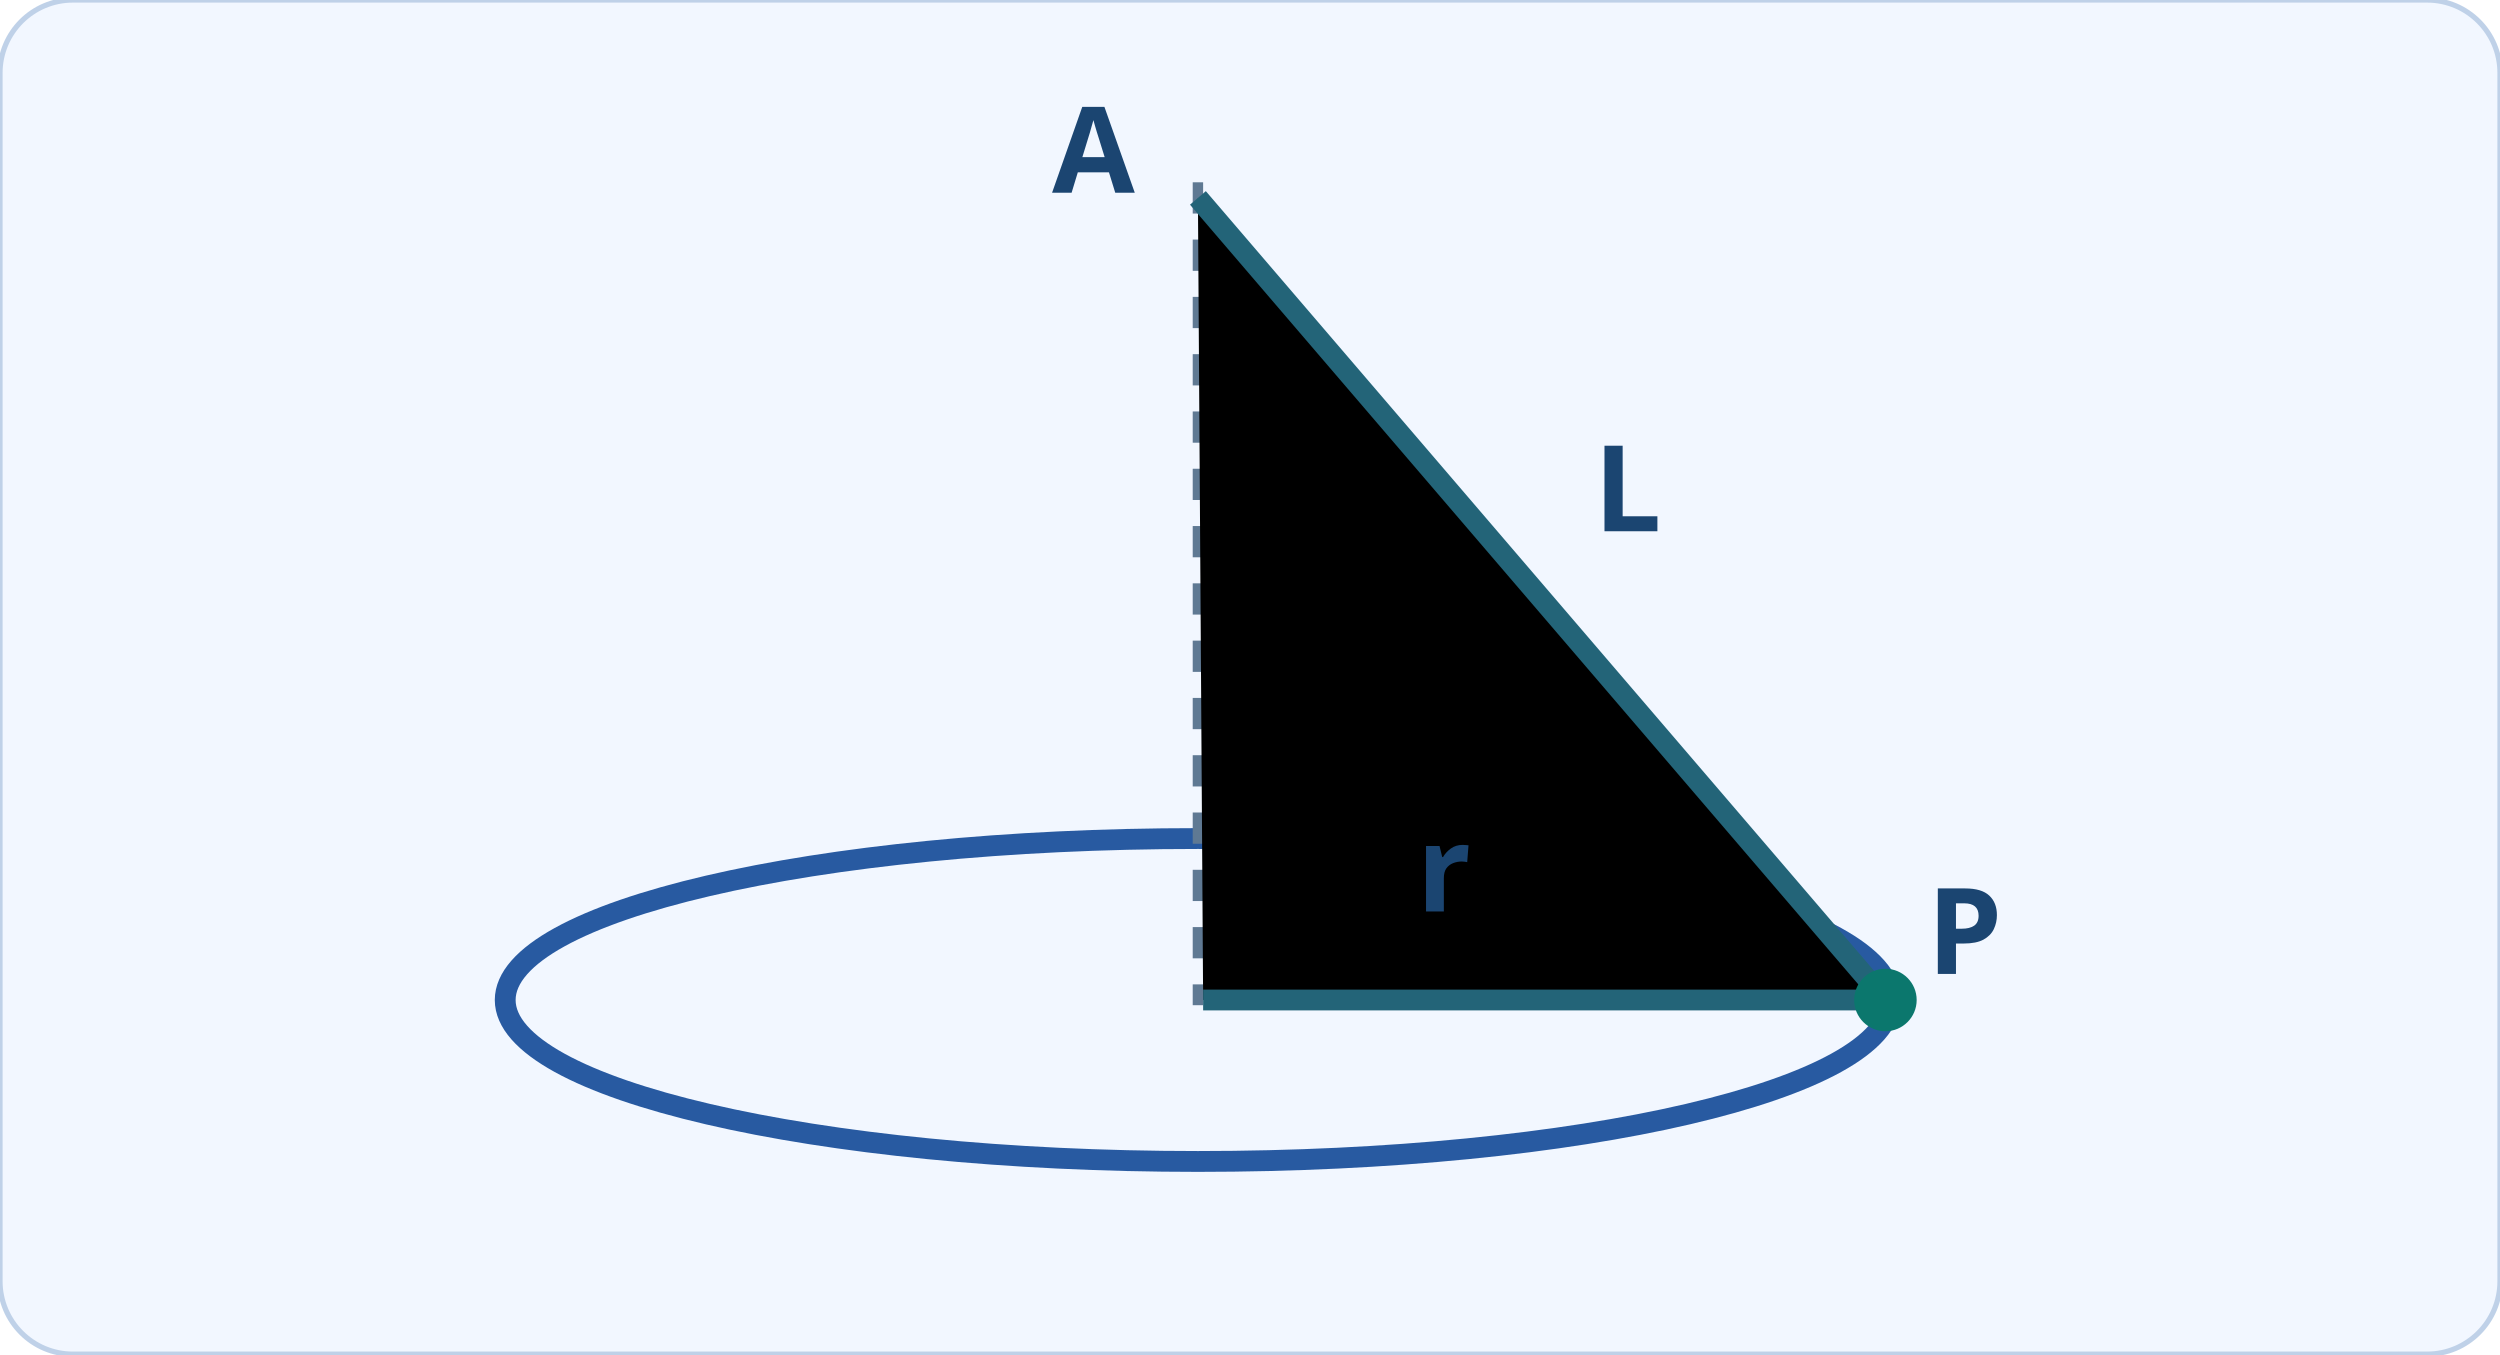
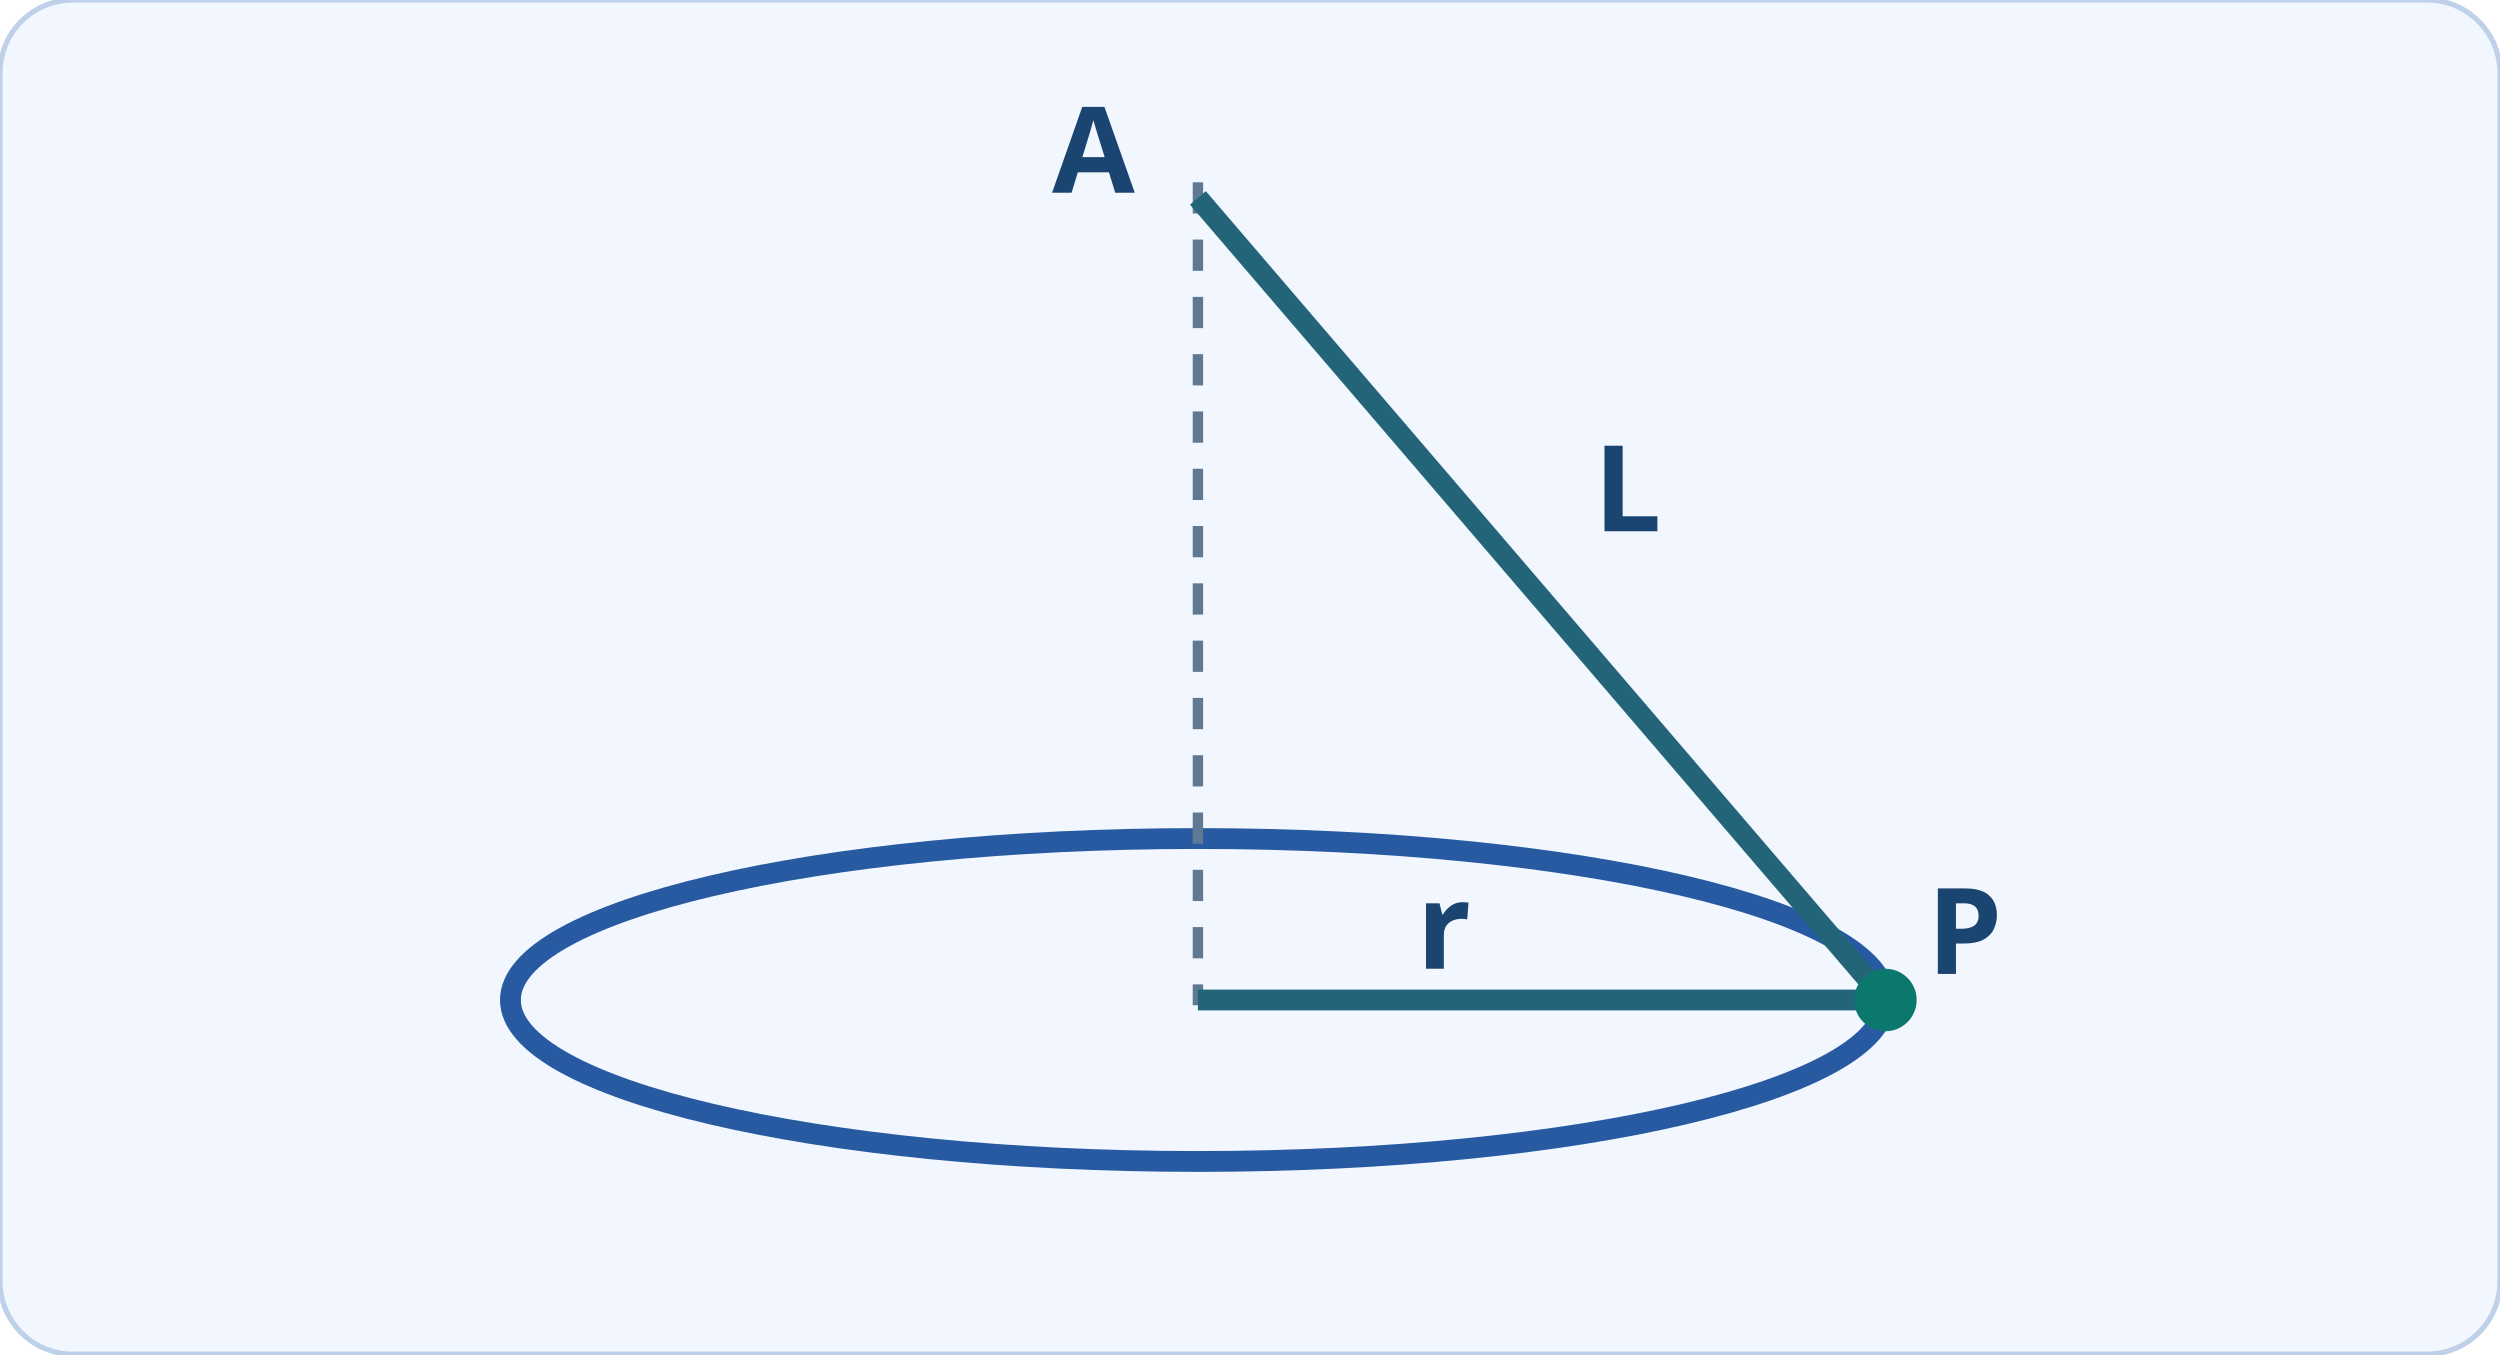
<svg xmlns="http://www.w3.org/2000/svg" width="480" height="260" viewBox="0 0 480 260" role="img">
-   <style>.curve{fill:none;stroke:#285aa1;stroke-width:4}.guide{fill:none;stroke:#5f7993;stroke-width:2;stroke-dasharray:6 5}.radial{stroke:#236478;stroke-width:4}.force{stroke:#a04526;stroke-width:4}.point{fill:#0b776d}text{font:700 23px system-ui;fill:#1b4571}</style>
+   <style>.curve{fill:none;stroke:#285aa1;stroke-width:4}.guide{fill:none;stroke:#5f7993;stroke-width:2;stroke-dasharray:6 5}.radial{fill:none;stroke:#236478;stroke-width:4}.force{stroke:#a04526;stroke-width:4}.point{fill:#0b776d}text{font:700 23px system-ui;fill:#1b4571}</style>
  <rect width="480" height="260" rx="14" fill="#f2f7ff" stroke="#bfd1e8" />
-   <ellipse cx="230" cy="192" rx="133" ry="31" class="curve" />
+   <ellipse cx="230" cy="192" rx="132" ry="31" class="curve" />
  <path d="M230 35V193" class="guide" />
-   <path d="M230 38L362 192H231" class="radial" />
+   <path d="M230 38L362 192H230" class="radial" />
  <circle cx="362" cy="192" r="6" class="point" />
  <text x="202" y="37">A</text>
  <text x="370" y="187">P</text>
-   <text x="272" y="175">r</text>
+   <text x="272" y="186">r</text>
  <text x="306" y="102">L</text>
</svg>
